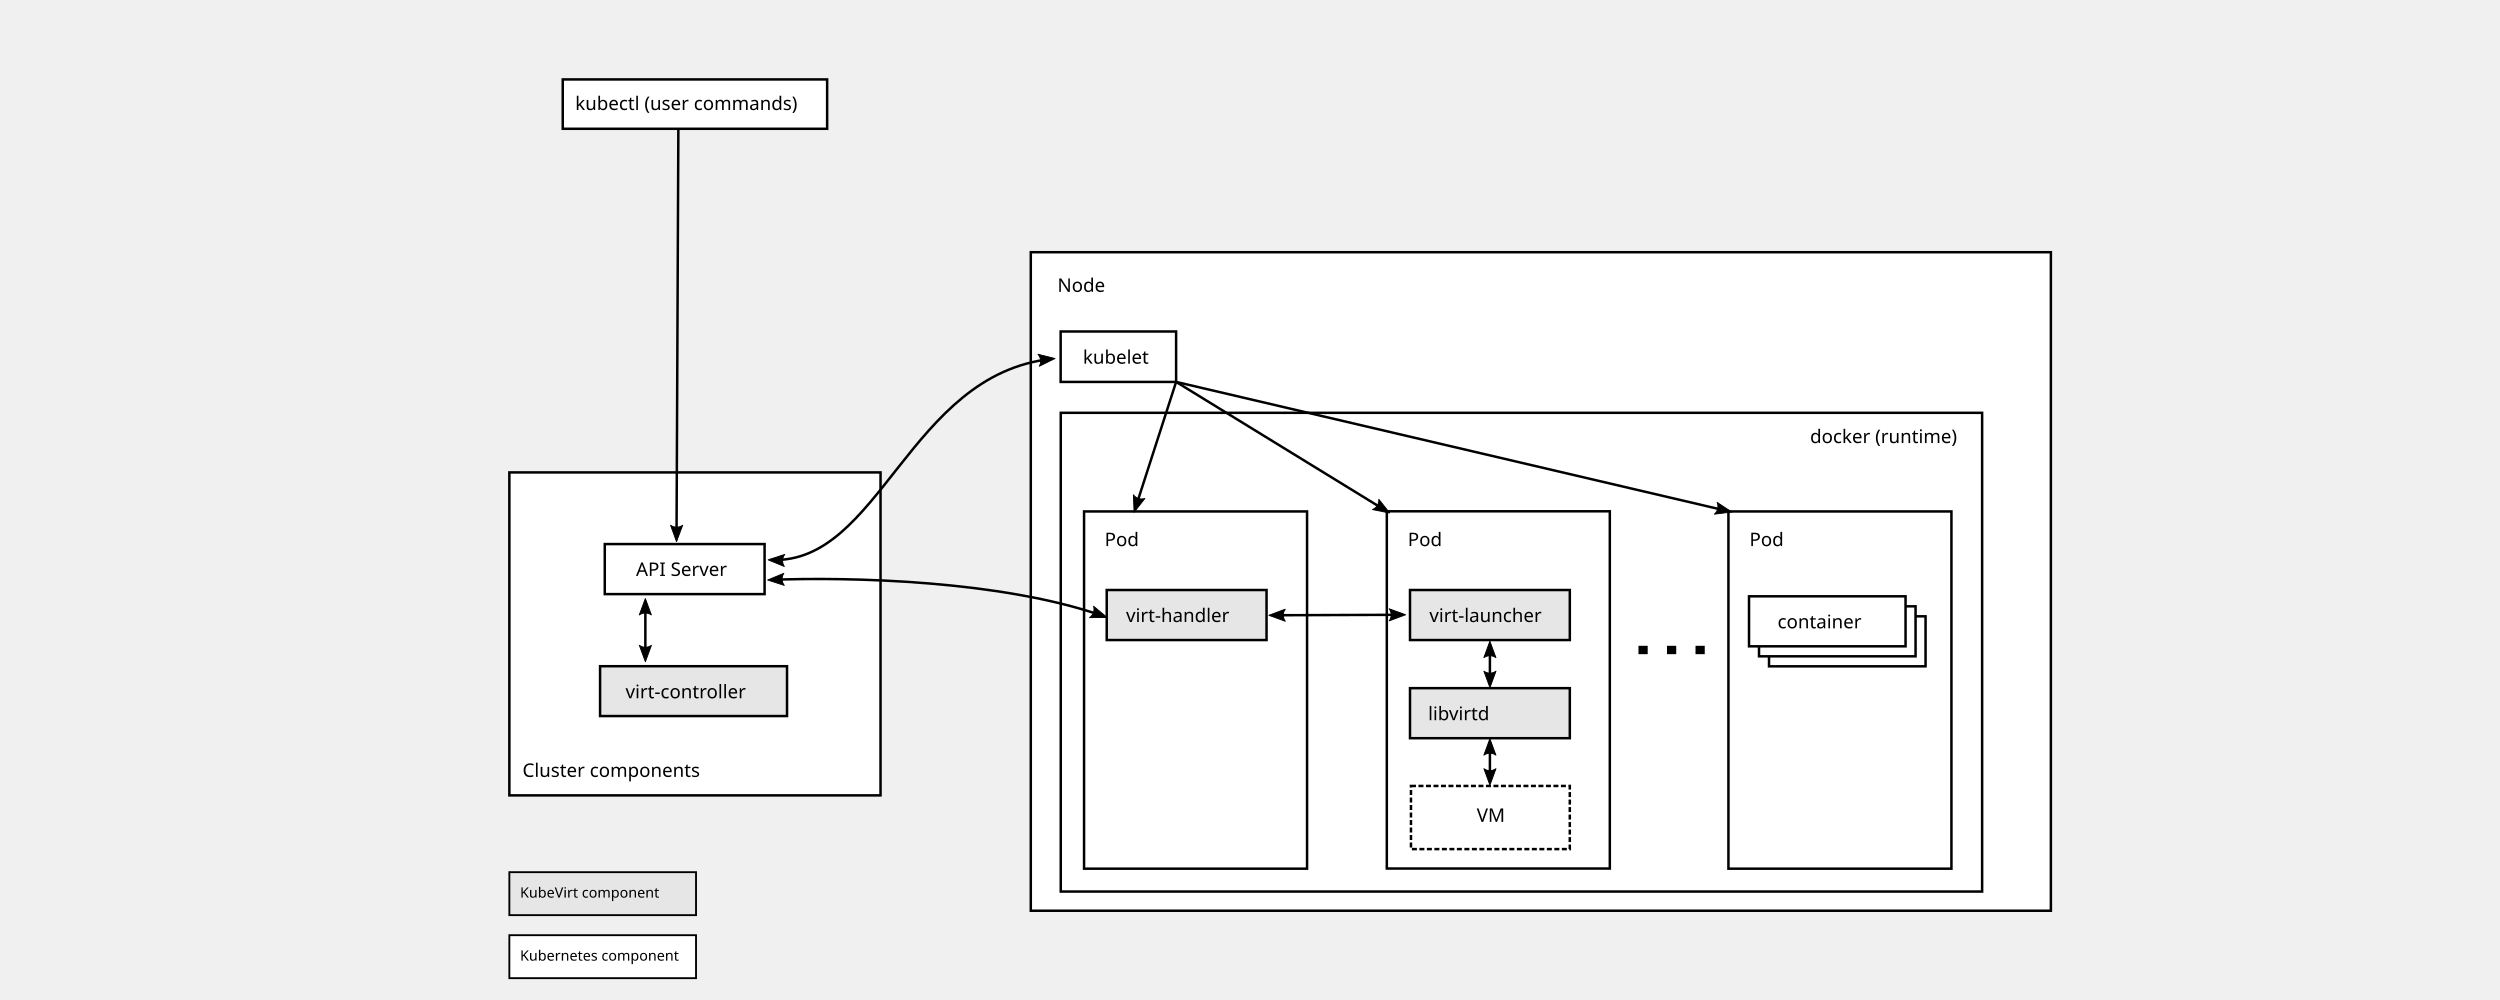
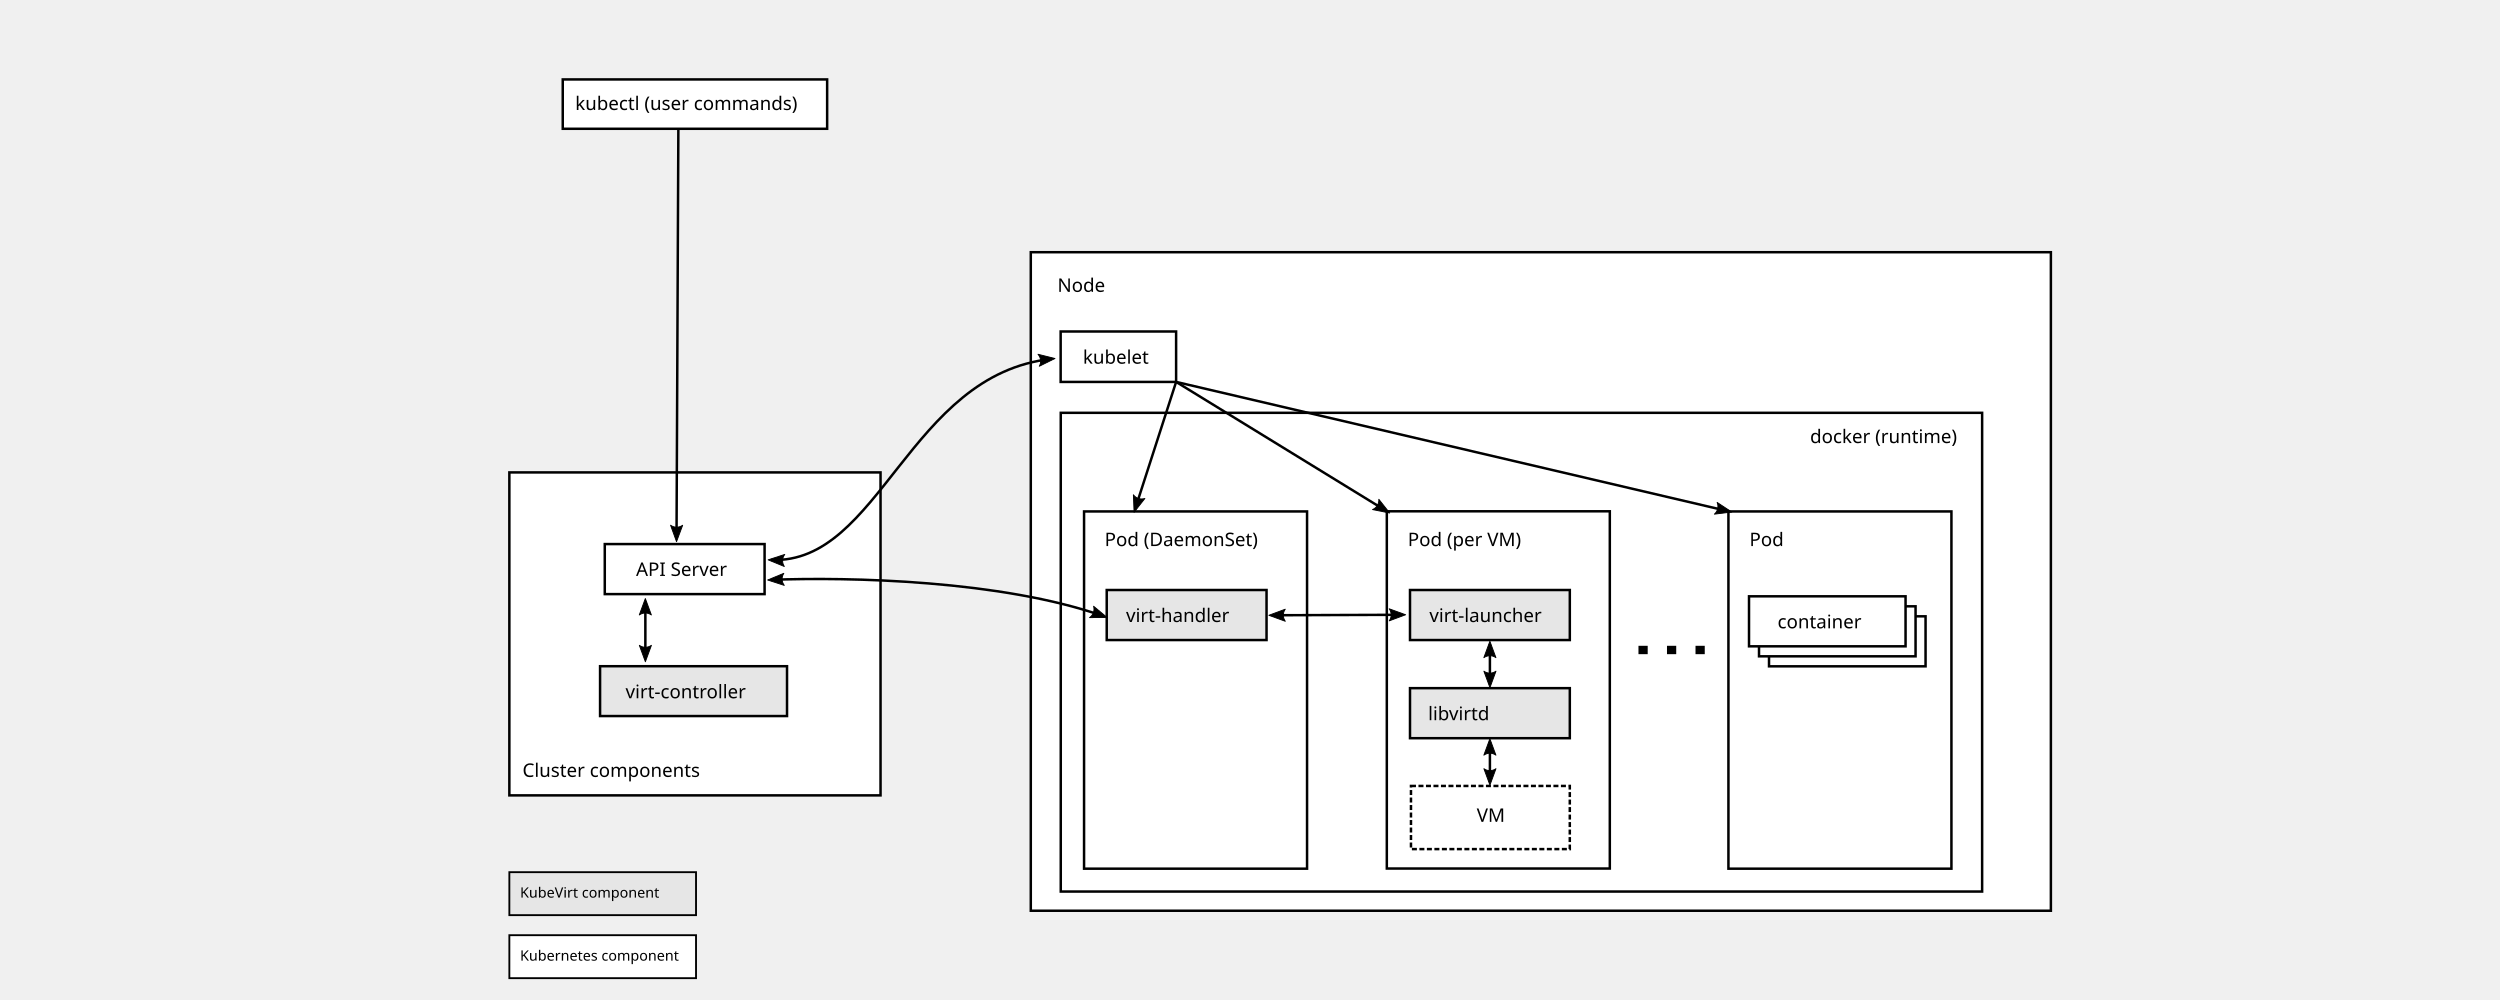
<svg xmlns="http://www.w3.org/2000/svg" width="2000" height="800" viewBox="0 0 529.167 211.667" version="1.1" id="svg8">
  <defs id="defs2">
    <marker style="overflow:visible" id="marker2576" refX="0" refY="0" orient="auto">
      <path transform="scale(-0.6)" d="M 8.719,4.034 -2.207,0.016 8.719,-4.002 c -1.745,2.372 -1.735,5.617 -6e-7,8.035 z" style="fill:#000000;fill-opacity:1;fill-rule:evenodd;stroke:#000000;stroke-width:0.625;stroke-linejoin:round;stroke-opacity:1" id="path2574" />
    </marker>
    <marker style="overflow:visible" id="marker2440" refX="0" refY="0" orient="auto">
      <path transform="scale(0.6)" d="M 8.719,4.034 -2.207,0.016 8.719,-4.002 c -1.745,2.372 -1.735,5.617 -6e-7,8.035 z" style="fill:#000000;fill-opacity:1;fill-rule:evenodd;stroke:#000000;stroke-width:0.625;stroke-linejoin:round;stroke-opacity:1" id="path2438" />
    </marker>
    <marker style="overflow:visible" id="marker18104" refX="0" refY="0" orient="auto">
      <path transform="scale(-0.6)" d="M 8.719,4.034 -2.207,0.016 8.719,-4.002 c -1.745,2.372 -1.735,5.617 -6e-7,8.035 z" style="fill:#000000;fill-opacity:1;fill-rule:evenodd;stroke:#000000;stroke-width:0.625;stroke-linejoin:round;stroke-opacity:1" id="path18102" />
    </marker>
    <marker orient="auto" refY="0" refX="0" id="marker15079" style="overflow:visible">
      <path id="path15077" style="fill:#000000;fill-opacity:1;fill-rule:evenodd;stroke:#000000;stroke-width:0.625;stroke-linejoin:round;stroke-opacity:1" d="M 8.719,4.034 -2.207,0.016 8.719,-4.002 c -1.745,2.372 -1.735,5.617 -6e-7,8.035 z" transform="scale(-0.6)" />
    </marker>
    <marker style="overflow:visible" id="marker14413" refX="0" refY="0" orient="auto">
      <path transform="scale(-0.6)" d="M 8.719,4.034 -2.207,0.016 8.719,-4.002 c -1.745,2.372 -1.735,5.617 -6e-7,8.035 z" style="fill:#000000;fill-opacity:1;fill-rule:evenodd;stroke:#000000;stroke-width:0.625;stroke-linejoin:round;stroke-opacity:1" id="path14411" />
    </marker>
    <marker style="overflow:visible" id="marker14403" refX="0" refY="0" orient="auto">
      <path transform="scale(0.6)" d="M 8.719,4.034 -2.207,0.016 8.719,-4.002 c -1.745,2.372 -1.735,5.617 -6e-7,8.035 z" style="fill:#000000;fill-opacity:1;fill-rule:evenodd;stroke:#000000;stroke-width:0.625;stroke-linejoin:round;stroke-opacity:1" id="path14401" />
    </marker>
    <marker orient="auto" refY="0" refX="0" id="marker11027" style="overflow:visible">
      <path id="path11025" style="fill:#000000;fill-opacity:1;fill-rule:evenodd;stroke:#000000;stroke-width:0.625;stroke-linejoin:round;stroke-opacity:1" d="M 8.719,4.034 -2.207,0.016 8.719,-4.002 c -1.745,2.372 -1.735,5.617 -6e-7,8.035 z" transform="scale(-0.6)" />
    </marker>
    <marker style="overflow:visible" id="marker11017" refX="0" refY="0" orient="auto">
      <path transform="scale(0.6)" d="M 8.719,4.034 -2.207,0.016 8.719,-4.002 c -1.745,2.372 -1.735,5.617 -6e-7,8.035 z" style="fill:#000000;fill-opacity:1;fill-rule:evenodd;stroke:#000000;stroke-width:0.625;stroke-linejoin:round;stroke-opacity:1" id="path11015" />
    </marker>
    <marker style="overflow:visible" id="marker10527" refX="0" refY="0" orient="auto">
      <path transform="scale(-0.6)" d="M 8.719,4.034 -2.207,0.016 8.719,-4.002 c -1.745,2.372 -1.735,5.617 -6e-7,8.035 z" style="fill:#000000;fill-opacity:1;fill-rule:evenodd;stroke:#000000;stroke-width:0.625;stroke-linejoin:round;stroke-opacity:1" id="path10525" />
    </marker>
    <marker style="overflow:visible" id="marker9884" refX="0" refY="0" orient="auto">
      <path transform="scale(-0.6)" d="M 8.719,4.034 -2.207,0.016 8.719,-4.002 c -1.745,2.372 -1.735,5.617 -6e-7,8.035 z" style="fill:#000000;fill-opacity:1;fill-rule:evenodd;stroke:#000000;stroke-width:0.625;stroke-linejoin:round;stroke-opacity:1" id="path9882" />
    </marker>
    <marker orient="auto" refY="0" refX="0" id="marker8654" style="overflow:visible">
      <path id="path8652" style="fill:#000000;fill-opacity:1;fill-rule:evenodd;stroke:#000000;stroke-width:0.625;stroke-linejoin:round;stroke-opacity:1" d="M 8.719,4.034 -2.207,0.016 8.719,-4.002 c -1.745,2.372 -1.735,5.617 -6e-7,8.035 z" transform="scale(-0.6)" />
    </marker>
    <marker orient="auto" refY="0" refX="0" id="marker8644" style="overflow:visible">
      <path id="path8642" style="fill:#000000;fill-opacity:1;fill-rule:evenodd;stroke:#000000;stroke-width:0.625;stroke-linejoin:round;stroke-opacity:1" d="M 8.719,4.034 -2.207,0.016 8.719,-4.002 c -1.745,2.372 -1.735,5.617 -6e-7,8.035 z" transform="scale(0.6)" />
    </marker>
    <marker style="overflow:visible" id="marker5400" refX="0" refY="0" orient="auto">
      <path transform="scale(-0.6)" d="M 8.719,4.034 -2.207,0.016 8.719,-4.002 c -1.745,2.372 -1.735,5.617 -6e-7,8.035 z" style="fill:#000000;fill-opacity:1;fill-rule:evenodd;stroke:#000000;stroke-width:0.625;stroke-linejoin:round;stroke-opacity:1" id="path5398" />
    </marker>
    <marker style="overflow:visible" id="marker5390" refX="0" refY="0" orient="auto">
      <path transform="scale(0.6)" d="M 8.719,4.034 -2.207,0.016 8.719,-4.002 c -1.745,2.372 -1.735,5.617 -6e-7,8.035 z" style="fill:#000000;fill-opacity:1;fill-rule:evenodd;stroke:#000000;stroke-width:0.625;stroke-linejoin:round;stroke-opacity:1" id="path5388" />
    </marker>
    <marker orient="auto" refY="0" refX="0" id="Arrow2Mstart" style="overflow:visible">
      <path id="path4450" style="fill:#000000;fill-opacity:1;fill-rule:evenodd;stroke:#000000;stroke-width:0.625;stroke-linejoin:round;stroke-opacity:1" d="M 8.719,4.034 -2.207,0.016 8.719,-4.002 c -1.745,2.372 -1.735,5.617 -6e-7,8.035 z" transform="scale(0.6)" />
    </marker>
    <marker orient="auto" refY="0" refX="0" id="marker5184" style="overflow:visible">
      <path id="path5182" style="fill:#000000;fill-opacity:1;fill-rule:evenodd;stroke:#000000;stroke-width:0.625;stroke-linejoin:round;stroke-opacity:1" d="M 8.719,4.034 -2.207,0.016 8.719,-4.002 c -1.745,2.372 -1.735,5.617 -6e-7,8.035 z" transform="matrix(1.1,0,0,1.1,1.1,0)" />
    </marker>
    <marker orient="auto" refY="0" refX="0" id="marker5126" style="overflow:visible">
      <path id="path5124" style="fill:#000000;fill-opacity:1;fill-rule:evenodd;stroke:#000000;stroke-width:0.625;stroke-linejoin:round;stroke-opacity:1" d="M 8.719,4.034 -2.207,0.016 8.719,-4.002 c -1.745,2.372 -1.735,5.617 -6e-7,8.035 z" transform="matrix(1.1,0,0,1.1,1.1,0)" />
    </marker>
    <marker orient="auto" refY="0" refX="0" id="Arrow2Mend" style="overflow:visible">
      <path id="path4453" style="fill:#000000;fill-opacity:1;fill-rule:evenodd;stroke:#000000;stroke-width:0.625;stroke-linejoin:round;stroke-opacity:1" d="M 8.719,4.034 -2.207,0.016 8.719,-4.002 c -1.745,2.372 -1.735,5.617 -6e-7,8.035 z" transform="scale(-0.6)" />
    </marker>
    <marker orient="auto" refY="0" refX="0" id="Arrow1Mstart" style="overflow:visible">
      <path id="path4432" d="M 0,0 5,-5 -12.5,0 5,5 Z" style="fill:#000000;fill-opacity:1;fill-rule:evenodd;stroke:#000000;stroke-width:1pt;stroke-opacity:1" transform="matrix(0.4,0,0,0.4,4,0)" />
    </marker>
    <marker orient="auto" refY="0" refX="0" id="Arrow1Sstart" style="overflow:visible">
      <path id="path4438" d="M 0,0 5,-5 -12.5,0 5,5 Z" style="fill:#000000;fill-opacity:1;fill-rule:evenodd;stroke:#000000;stroke-width:1pt;stroke-opacity:1" transform="matrix(0.2,0,0,0.2,1.2,0)" />
    </marker>
    <marker orient="auto" refY="0" refX="0" id="Arrow2Lend" style="overflow:visible">
      <path id="path4447" style="fill:#000000;fill-opacity:1;fill-rule:evenodd;stroke:#000000;stroke-width:0.625;stroke-linejoin:round;stroke-opacity:1" d="M 8.719,4.034 -2.207,0.016 8.719,-4.002 c -1.745,2.372 -1.735,5.617 -6e-7,8.035 z" transform="matrix(-1.1,0,0,-1.1,-1.1,0)" />
    </marker>
    <marker orient="auto" refY="0" refX="0" id="Arrow2Lstart" style="overflow:visible">
      <path id="path4444" style="fill:#000000;fill-opacity:1;fill-rule:evenodd;stroke:#000000;stroke-width:0.625;stroke-linejoin:round;stroke-opacity:1" d="M 8.719,4.034 -2.207,0.016 8.719,-4.002 c -1.745,2.372 -1.735,5.617 -6e-7,8.035 z" transform="matrix(1.1,0,0,1.1,1.1,0)" />
    </marker>
  </defs>
  <g id="layer1" transform="translate(0,-85.33334)">
    <rect style="color:#000000;clip-rule:nonzero;display:inline;overflow:visible;visibility:visible;opacity:1;isolation:auto;mix-blend-mode:normal;color-interpolation:sRGB;color-interpolation-filters:linearRGB;solid-color:#000000;solid-opacity:1;fill:#ffffff;fill-opacity:1;fill-rule:nonzero;stroke:#000000;stroke-width:0.529;stroke-linecap:butt;stroke-linejoin:miter;stroke-miterlimit:4;stroke-dasharray:none;stroke-dashoffset:0;stroke-opacity:1;color-rendering:auto;image-rendering:auto;shape-rendering:auto;text-rendering:auto;enable-background:accumulate" id="rect4281" width="78.567" height="68.36" x="107.813" y="185.328" />
    <rect y="200.495" x="128.01" height="10.592" width="33.827" id="rect10508" style="color:#000000;clip-rule:nonzero;display:inline;overflow:visible;visibility:visible;opacity:1;isolation:auto;mix-blend-mode:normal;color-interpolation:sRGB;color-interpolation-filters:linearRGB;solid-color:#000000;solid-opacity:1;fill:#ffffff;fill-opacity:1;fill-rule:nonzero;stroke:#000000;stroke-width:0.529;stroke-linecap:butt;stroke-linejoin:miter;stroke-miterlimit:4;stroke-dasharray:none;stroke-dashoffset:0;stroke-opacity:1;color-rendering:auto;image-rendering:auto;shape-rendering:auto;text-rendering:auto;enable-background:accumulate" />
    <text xml:space="preserve" style="font-style:normal;font-weight:normal;font-size:3.969px;line-height:6.615px;font-family:sans-serif;letter-spacing:0px;word-spacing:0px;fill:#000000;fill-opacity:1;stroke:none;stroke-width:0.265px;stroke-linecap:butt;stroke-linejoin:miter;stroke-opacity:1" x="134.628" y="207.236" id="text4275">
      <tspan id="tspan4273" x="134.628" y="207.236" style="stroke-width:0.265px">API Server</tspan>
    </text>
    <rect y="138.717" x="218.184" height="139.39" width="215.919" id="rect15399" style="color:#000000;clip-rule:nonzero;display:inline;overflow:visible;visibility:visible;opacity:1;isolation:auto;mix-blend-mode:normal;color-interpolation:sRGB;color-interpolation-filters:linearRGB;solid-color:#000000;solid-opacity:1;fill:#ffffff;fill-opacity:1;fill-rule:nonzero;stroke:#000000;stroke-width:0.529;stroke-linecap:butt;stroke-linejoin:miter;stroke-miterlimit:4;stroke-dasharray:none;stroke-dashoffset:0;stroke-opacity:1;color-rendering:auto;image-rendering:auto;shape-rendering:auto;text-rendering:auto;enable-background:accumulate" />
    <rect style="color:#000000;clip-rule:nonzero;display:inline;overflow:visible;visibility:visible;opacity:1;isolation:auto;mix-blend-mode:normal;color-interpolation:sRGB;color-interpolation-filters:linearRGB;solid-color:#000000;solid-opacity:1;fill:#ffffff;fill-opacity:1;fill-rule:nonzero;stroke:#000000;stroke-width:0.529;stroke-linecap:butt;stroke-linejoin:miter;stroke-miterlimit:4;stroke-dasharray:none;stroke-dashoffset:0;stroke-opacity:1;color-rendering:auto;image-rendering:auto;shape-rendering:auto;text-rendering:auto;enable-background:accumulate" id="rect10176" width="195.023" height="101.33" x="224.528" y="172.714" />
    <rect style="color:#000000;clip-rule:nonzero;display:inline;overflow:visible;visibility:visible;opacity:1;isolation:auto;mix-blend-mode:normal;color-interpolation:sRGB;color-interpolation-filters:linearRGB;solid-color:#000000;solid-opacity:1;fill:#ffffff;fill-opacity:1;fill-rule:nonzero;stroke:#000000;stroke-width:0.529;stroke-linecap:butt;stroke-linejoin:miter;stroke-miterlimit:4;stroke-dasharray:none;stroke-dashoffset:0;stroke-opacity:1;color-rendering:auto;image-rendering:auto;shape-rendering:auto;text-rendering:auto;enable-background:accumulate" id="rect4406" width="47.201" height="75.616" x="293.543" y="193.557" />
    <rect style="color:#000000;clip-rule:nonzero;display:inline;overflow:visible;visibility:visible;opacity:1;isolation:auto;mix-blend-mode:normal;color-interpolation:sRGB;color-interpolation-filters:linearRGB;solid-color:#000000;solid-opacity:1;fill:#ffffff;fill-opacity:1;fill-rule:nonzero;stroke:#000000;stroke-width:0.529;stroke-linecap:butt;stroke-linejoin:miter;stroke-miterlimit:4;stroke-dasharray:1.058, 0.529;stroke-dashoffset:0;stroke-opacity:1;color-rendering:auto;image-rendering:auto;shape-rendering:auto;text-rendering:auto;enable-background:accumulate" id="rect4373" width="33.618" height="13.366" x="298.656" y="251.693" />
    <text xml:space="preserve" style="font-style:normal;font-weight:normal;font-size:3.969px;line-height:6.615px;font-family:sans-serif;letter-spacing:0px;word-spacing:0px;fill:#000000;fill-opacity:1;stroke:none;stroke-width:0.265px;stroke-linecap:butt;stroke-linejoin:miter;stroke-opacity:1" x="312.575" y="259.294" id="text4355">
      <tspan id="tspan4353" x="312.575" y="259.294" style="fill:#000000;stroke-width:0.265px">VM</tspan>
    </text>
    <rect y="193.588" x="229.459" height="75.616" width="47.201" id="rect4359" style="color:#000000;clip-rule:nonzero;display:inline;overflow:visible;visibility:visible;opacity:1;isolation:auto;mix-blend-mode:normal;color-interpolation:sRGB;color-interpolation-filters:linearRGB;solid-color:#000000;solid-opacity:1;fill:#ffffff;fill-opacity:1;fill-rule:nonzero;stroke:#000000;stroke-width:0.529;stroke-linecap:butt;stroke-linejoin:miter;stroke-miterlimit:4;stroke-dasharray:none;stroke-dashoffset:0;stroke-opacity:1;color-rendering:auto;image-rendering:auto;shape-rendering:auto;text-rendering:auto;enable-background:accumulate" />
    <rect style="color:#000000;clip-rule:nonzero;display:inline;overflow:visible;visibility:visible;opacity:1;isolation:auto;mix-blend-mode:normal;color-interpolation:sRGB;color-interpolation-filters:linearRGB;solid-color:#000000;solid-opacity:1;fill:#e6e6e6;fill-opacity:1;fill-rule:nonzero;stroke:#000000;stroke-width:0.529;stroke-linecap:butt;stroke-linejoin:miter;stroke-miterlimit:4;stroke-dasharray:none;stroke-dashoffset:0;stroke-opacity:1;color-rendering:auto;image-rendering:auto;shape-rendering:auto;text-rendering:auto;enable-background:accumulate" id="rect4369" width="33.827" height="10.592" x="234.257" y="210.218" />
    <rect style="color:#000000;clip-rule:nonzero;display:inline;overflow:visible;visibility:visible;opacity:1;isolation:auto;mix-blend-mode:normal;color-interpolation:sRGB;color-interpolation-filters:linearRGB;solid-color:#000000;solid-opacity:1;fill:#e6e6e6;fill-opacity:1;fill-rule:nonzero;stroke:#000000;stroke-width:0.529;stroke-linecap:butt;stroke-linejoin:miter;stroke-miterlimit:4;stroke-dasharray:none;stroke-dashoffset:0;stroke-opacity:1;color-rendering:auto;image-rendering:auto;shape-rendering:auto;text-rendering:auto;enable-background:accumulate" id="rect10515" width="39.572" height="10.55" x="127.015" y="226.348" />
    <text xml:space="preserve" style="font-style:normal;font-weight:normal;font-size:3.969px;line-height:6.615px;font-family:sans-serif;letter-spacing:0px;word-spacing:0px;fill:#000000;fill-opacity:1;stroke:none;stroke-width:0.265px;stroke-linecap:butt;stroke-linejoin:miter;stroke-opacity:1" x="132.408" y="233.131" id="text4279">
      <tspan id="tspan4277" x="132.408" y="233.131" style="stroke-width:0.265px">virt-controller</tspan>
    </text>
    <text xml:space="preserve" style="font-style:normal;font-weight:normal;font-size:3.969px;line-height:6.615px;font-family:sans-serif;letter-spacing:0px;word-spacing:0px;fill:#000000;fill-opacity:1;stroke:none;stroke-width:0.265px;stroke-linecap:butt;stroke-linejoin:miter;stroke-opacity:1" x="383.133" y="179.113" id="text4317">
      <tspan id="tspan4315" x="383.133" y="179.113" style="stroke-width:0.265px">docker (runtime)</tspan>
    </text>
    <rect style="color:#000000;clip-rule:nonzero;display:inline;overflow:visible;visibility:visible;opacity:1;isolation:auto;mix-blend-mode:normal;color-interpolation:sRGB;color-interpolation-filters:linearRGB;solid-color:#000000;solid-opacity:1;fill:#ffffff;fill-opacity:1;fill-rule:nonzero;stroke:#000000;stroke-width:0.529;stroke-linecap:butt;stroke-linejoin:miter;stroke-miterlimit:4;stroke-dasharray:none;stroke-dashoffset:0;stroke-opacity:1;color-rendering:auto;image-rendering:auto;shape-rendering:auto;text-rendering:auto;enable-background:accumulate" id="rect4357" width="24.437" height="10.676" x="224.506" y="155.499" />
    <text xml:space="preserve" style="font-style:normal;font-weight:normal;font-size:3.969px;line-height:6.615px;font-family:sans-serif;letter-spacing:0px;word-spacing:0px;fill:#000000;fill-opacity:1;stroke:none;stroke-width:0.529;stroke-linecap:butt;stroke-linejoin:miter;stroke-miterlimit:4;stroke-dasharray:none;stroke-opacity:1;" x="229.213" y="162.316" id="text4285">
      <tspan id="tspan4283" x="229.213" y="162.316" style="fill:#000000;stroke-width:0.529;stroke-miterlimit:4;stroke-dasharray:none;">kubelet</tspan>
    </text>
    <text xml:space="preserve" style="font-style:normal;font-weight:normal;font-size:3.969px;line-height:6.615px;font-family:sans-serif;letter-spacing:0px;word-spacing:0px;fill:#000000;fill-opacity:1;stroke:none;stroke-width:0.265px;stroke-linecap:butt;stroke-linejoin:miter;stroke-opacity:1" x="233.817" y="200.922" id="text4289">
-       <tspan id="tspan4287" x="233.817" y="200.922" style="stroke-width:0.265px">Pod</tspan>
+       <tspan id="tspan4287" x="233.817" y="200.922" style="stroke-width:0.265px">Pod (DaemonSet)</tspan>
    </text>
    <rect y="193.588" x="365.851" height="75.616" width="47.201" id="rect10481" style="color:#000000;clip-rule:nonzero;display:inline;overflow:visible;visibility:visible;opacity:1;isolation:auto;mix-blend-mode:normal;color-interpolation:sRGB;color-interpolation-filters:linearRGB;solid-color:#000000;solid-opacity:1;fill:#ffffff;fill-opacity:1;fill-rule:nonzero;stroke:#000000;stroke-width:0.529;stroke-linecap:butt;stroke-linejoin:miter;stroke-miterlimit:4;stroke-dasharray:none;stroke-dashoffset:0;stroke-opacity:1;color-rendering:auto;image-rendering:auto;shape-rendering:auto;text-rendering:auto;enable-background:accumulate" />
    <rect style="color:#000000;clip-rule:nonzero;display:inline;overflow:visible;visibility:visible;opacity:1;isolation:auto;mix-blend-mode:normal;color-interpolation:sRGB;color-interpolation-filters:linearRGB;solid-color:#000000;solid-opacity:1;fill:#ffffff;fill-opacity:1;fill-rule:nonzero;stroke:#000000;stroke-width:0.529;stroke-linecap:butt;stroke-linejoin:miter;stroke-miterlimit:4;stroke-dasharray:none;stroke-dashoffset:0;stroke-opacity:1;color-rendering:auto;image-rendering:auto;shape-rendering:auto;text-rendering:auto;enable-background:accumulate" id="rect10502" width="33.135" height="10.584" x="374.442" y="215.787" />
    <rect y="213.67" x="372.325" height="10.584" width="33.135" id="rect10492" style="color:#000000;clip-rule:nonzero;display:inline;overflow:visible;visibility:visible;opacity:1;isolation:auto;mix-blend-mode:normal;color-interpolation:sRGB;color-interpolation-filters:linearRGB;solid-color:#000000;solid-opacity:1;fill:#ffffff;fill-opacity:1;fill-rule:nonzero;stroke:#000000;stroke-width:0.529;stroke-linecap:butt;stroke-linejoin:miter;stroke-miterlimit:4;stroke-dasharray:none;stroke-dashoffset:0;stroke-opacity:1;color-rendering:auto;image-rendering:auto;shape-rendering:auto;text-rendering:auto;enable-background:accumulate" />
    <rect style="color:#000000;clip-rule:nonzero;display:inline;overflow:visible;visibility:visible;opacity:1;isolation:auto;mix-blend-mode:normal;color-interpolation:sRGB;color-interpolation-filters:linearRGB;solid-color:#000000;solid-opacity:1;fill:#ffffff;fill-opacity:1;fill-rule:nonzero;stroke:#000000;stroke-width:0.529;stroke-linecap:butt;stroke-linejoin:miter;stroke-miterlimit:4;stroke-dasharray:none;stroke-dashoffset:0;stroke-opacity:1;color-rendering:auto;image-rendering:auto;shape-rendering:auto;text-rendering:auto;enable-background:accumulate" id="rect4365" width="33.135" height="10.584" x="370.208" y="211.553" />
    <text xml:space="preserve" style="font-style:normal;font-weight:normal;font-size:3.969px;line-height:6.615px;font-family:sans-serif;letter-spacing:0px;word-spacing:0px;fill:#000000;fill-opacity:1;stroke:none;stroke-width:0.265px;stroke-linecap:butt;stroke-linejoin:miter;stroke-opacity:1" x="376.246" y="218.325" id="text4313">
      <tspan id="tspan4311" x="376.246" y="218.325" style="stroke-width:0.265px">container</tspan>
    </text>
    <text xml:space="preserve" style="font-style:normal;font-weight:normal;font-size:3.969px;line-height:6.615px;font-family:sans-serif;letter-spacing:0px;word-spacing:0px;fill:#000000;fill-opacity:1;stroke:none;stroke-width:0.265px;stroke-linecap:butt;stroke-linejoin:miter;stroke-opacity:1" x="238.344" y="216.988" id="text4297">
      <tspan id="tspan4295" x="238.344" y="216.988" style="stroke-width:0.265px">virt-handler</tspan>
    </text>
    <rect y="230.993" x="298.45" height="10.592" width="33.827" id="rect4371" style="color:#000000;clip-rule:nonzero;display:inline;overflow:visible;visibility:visible;opacity:1;isolation:auto;mix-blend-mode:normal;color-interpolation:sRGB;color-interpolation-filters:linearRGB;solid-color:#000000;solid-opacity:1;fill:#e6e6e6;fill-opacity:1;fill-rule:nonzero;stroke:#000000;stroke-width:0.529;stroke-linecap:butt;stroke-linejoin:miter;stroke-miterlimit:4;stroke-dasharray:none;stroke-dashoffset:0;stroke-opacity:1;color-rendering:auto;image-rendering:auto;shape-rendering:auto;text-rendering:auto;enable-background:accumulate" />
    <text xml:space="preserve" style="font-style:normal;font-weight:normal;font-size:3.969px;line-height:6.615px;font-family:sans-serif;letter-spacing:0px;word-spacing:0px;fill:#000000;fill-opacity:1;stroke:none;stroke-width:0.265px;stroke-linecap:butt;stroke-linejoin:miter;stroke-opacity:1" x="302.281" y="237.774" id="text4293">
      <tspan id="tspan4291" x="302.281" y="237.774" style="stroke-width:0.265px">libvirtd</tspan>
    </text>
    <rect y="210.218" x="298.45" height="10.592" width="33.827" id="rect4385" style="color:#000000;clip-rule:nonzero;display:inline;overflow:visible;visibility:visible;opacity:1;isolation:auto;mix-blend-mode:normal;color-interpolation:sRGB;color-interpolation-filters:linearRGB;solid-color:#000000;solid-opacity:1;fill:#e6e6e6;fill-opacity:1;fill-rule:nonzero;stroke:#000000;stroke-width:0.529;stroke-linecap:butt;stroke-linejoin:miter;stroke-miterlimit:4;stroke-dasharray:none;stroke-dashoffset:0;stroke-opacity:1;color-rendering:auto;image-rendering:auto;shape-rendering:auto;text-rendering:auto;enable-background:accumulate" />
    <text xml:space="preserve" style="font-style:normal;font-weight:normal;font-size:3.969px;line-height:6.615px;font-family:sans-serif;letter-spacing:0px;word-spacing:0px;fill:#000000;fill-opacity:1;stroke:none;stroke-width:0.265px;stroke-linecap:butt;stroke-linejoin:miter;stroke-opacity:1" x="302.548" y="216.994" id="text4305">
      <tspan id="tspan4303" x="302.548" y="216.994" style="stroke-width:0.265px">virt-launcher</tspan>
    </text>
    <text id="text4404" y="200.922" x="297.983" style="font-style:normal;font-weight:normal;font-size:3.969px;line-height:6.615px;font-family:sans-serif;letter-spacing:0px;word-spacing:0px;fill:#000000;fill-opacity:1;stroke:none;stroke-width:0.265px;stroke-linecap:butt;stroke-linejoin:miter;stroke-opacity:1" xml:space="preserve">
-       <tspan style="stroke-width:0.265px" y="200.922" x="297.983" id="tspan4402">Pod</tspan>
+       <tspan style="stroke-width:0.265px" y="200.922" x="297.983" id="tspan4402">Pod (per VM)</tspan>
    </text>
    <path style="fill:none;fill-rule:evenodd;stroke:#000000;stroke-width:0.529;stroke-linecap:butt;stroke-linejoin:miter;stroke-miterlimit:4;stroke-dasharray:none;stroke-opacity:1;marker-start:url(#Arrow2Mstart);marker-end:url(#Arrow2Mend)" d="m 315.364,221.771 v 8.398" id="path4424" />
    <path id="path5386" d="m 296.819,215.465 -27.538,0.098" style="fill:none;fill-rule:evenodd;stroke:#000000;stroke-width:0.529;stroke-linecap:butt;stroke-linejoin:miter;stroke-miterlimit:4;stroke-dasharray:none;stroke-opacity:1;marker-start:url(#marker5390);marker-end:url(#marker5400)" />
    <path style="fill:none;fill-rule:evenodd;stroke:#000000;stroke-width:0.529;stroke-linecap:butt;stroke-linejoin:miter;stroke-miterlimit:4;stroke-dasharray:none;stroke-opacity:1;marker-end:url(#marker8654)" d="m 248.943,166.174 -8.682,26.913" id="path8640" />
    <path id="path9880" d="m 248.943,166.174 44.6,27.382" style="fill:none;fill-rule:evenodd;stroke:#000000;stroke-width:0.529;stroke-linecap:butt;stroke-linejoin:miter;stroke-miterlimit:4;stroke-dasharray:none;stroke-opacity:1;marker-end:url(#marker9884)" />
    <text xml:space="preserve" style="font-style:normal;font-weight:normal;font-size:3.969px;line-height:6.615px;font-family:sans-serif;letter-spacing:0px;word-spacing:0px;fill:#000000;fill-opacity:1;stroke:none;stroke-width:0.265px;stroke-linecap:butt;stroke-linejoin:miter;stroke-opacity:1" x="370.306" y="200.922" id="text10479">
      <tspan id="tspan10477" x="370.306" y="200.922" style="stroke-width:0.265px">Pod</tspan>
    </text>
    <path id="path10523" d="m 222.601,161.296 c -30.253,3.276 -36.293,43.427 -59.306,42.558" style="fill:none;fill-rule:evenodd;stroke:#000000;stroke-width:0.529;stroke-linecap:butt;stroke-linejoin:miter;stroke-miterlimit:4;stroke-dasharray:none;stroke-opacity:1;marker-start:url(#marker8644);marker-end:url(#marker10527)" />
    <path style="fill:none;fill-rule:evenodd;stroke:#000000;stroke-width:0.529;stroke-linecap:butt;stroke-linejoin:miter;stroke-miterlimit:4;stroke-dasharray:none;stroke-opacity:1;marker-start:url(#marker11017);marker-end:url(#marker11027)" d="m 233.659,215.789 c -21.515,-7.639 -54.013,-8.364 -70.467,-7.721" id="path11013" />
    <path id="path14399" d="m 136.601,212.731 v 11.966" style="fill:none;fill-rule:evenodd;stroke:#000000;stroke-width:0.529;stroke-linecap:butt;stroke-linejoin:miter;stroke-miterlimit:4;stroke-dasharray:none;stroke-opacity:1;marker-start:url(#marker14403);marker-end:url(#marker14413)" />
    <path style="fill:none;fill-rule:evenodd;stroke:#000000;stroke-width:0.529;stroke-linecap:butt;stroke-linejoin:miter;stroke-miterlimit:4;stroke-dasharray:none;stroke-opacity:1;marker-end:url(#marker15079)" d="m 248.943,166.174 116.923,27.382" id="path15075" />
    <g aria-label="..." style="font-style:normal;font-weight:normal;font-size:18.964px;line-height:31.607px;font-family:sans-serif;letter-spacing:0px;word-spacing:0px;fill:#000000;fill-opacity:1;stroke:none;stroke-width:1.264px;stroke-linecap:butt;stroke-linejoin:miter;stroke-opacity:1" id="text15397" transform="matrix(1,0,0,0.7528689,102.0651,91.30924)">
      <path d="m 244.744,173.628 h 1.954 v 2.352 h -1.954 z" style="stroke-width:1.264px" id="path17865" />
      <path d="m 250.781,173.628 h 1.954 v 2.352 h -1.954 z" style="stroke-width:1.264px" id="path17867" />
      <path d="m 256.819,173.628 h 1.954 v 2.352 h -1.954 z" style="stroke-width:1.264px" id="path17869" />
    </g>
    <text id="text15403" y="147.108" x="223.83" style="font-style:normal;font-weight:normal;font-size:3.969px;line-height:6.615px;font-family:sans-serif;letter-spacing:0px;word-spacing:0px;fill:#000000;fill-opacity:1;stroke:none;stroke-width:0.265px;stroke-linecap:butt;stroke-linejoin:miter;stroke-opacity:1" xml:space="preserve">
      <tspan style="stroke-width:0.265px" y="147.108" x="223.83" id="tspan15401">Node</tspan>
    </text>
    <rect style="color:#000000;clip-rule:nonzero;display:inline;overflow:visible;visibility:visible;opacity:1;isolation:auto;mix-blend-mode:normal;color-interpolation:sRGB;color-interpolation-filters:linearRGB;solid-color:#000000;solid-opacity:1;fill:#ffffff;fill-opacity:1;fill-rule:nonzero;stroke:#000000;stroke-width:0.529;stroke-linecap:butt;stroke-linejoin:miter;stroke-miterlimit:4;stroke-dasharray:none;stroke-dashoffset:0;stroke-opacity:1;color-rendering:auto;image-rendering:auto;shape-rendering:auto;text-rendering:auto;enable-background:accumulate" id="rect15762" width="55.963" height="10.446" x="119.115" y="102.147" />
    <text xml:space="preserve" style="font-style:normal;font-weight:normal;font-size:3.969px;line-height:6.615px;font-family:sans-serif;letter-spacing:0px;word-spacing:0px;fill:#000000;fill-opacity:1;stroke:none;stroke-width:0.265px;stroke-linecap:butt;stroke-linejoin:miter;stroke-opacity:1;" x="121.745" y="108.615" id="text4269">
      <tspan id="tspan4267" x="121.745" y="108.615" style="fill:#000000;stroke-width:0.265px;">kubectl (user commands)</tspan>
    </text>
    <text xml:space="preserve" style="font-style:normal;font-weight:normal;font-size:3.969px;line-height:6.615px;font-family:sans-serif;letter-spacing:0px;word-spacing:0px;fill:#000000;fill-opacity:1;stroke:none;stroke-width:0.265px;stroke-linecap:butt;stroke-linejoin:miter;stroke-opacity:1" x="110.599" y="249.777" id="text15771">
      <tspan x="110.599" y="249.777" style="stroke-width:0.265px" id="tspan15773">Cluster components</tspan>
    </text>
    <path id="path18100" d="m 143.584,112.773 -0.387,86.506" style="fill:none;fill-rule:evenodd;stroke:#000000;stroke-width:0.529;stroke-linecap:butt;stroke-linejoin:miter;stroke-miterlimit:4;stroke-dasharray:none;stroke-opacity:1;marker-end:url(#marker18104)" />
    <g id="g4515" transform="translate(-3.861382,0.6944752)">
      <rect style="color:#000000;clip-rule:nonzero;display:inline;overflow:visible;visibility:visible;opacity:1;isolation:auto;mix-blend-mode:normal;color-interpolation:sRGB;color-interpolation-filters:linearRGB;solid-color:#000000;solid-opacity:1;fill:#e6e6e6;fill-opacity:1;fill-rule:nonzero;stroke:#000000;stroke-width:0.397;stroke-linecap:butt;stroke-linejoin:miter;stroke-miterlimit:4;stroke-dasharray:none;stroke-dashoffset:0;stroke-opacity:1;color-rendering:auto;image-rendering:auto;shape-rendering:auto;text-rendering:auto;enable-background:accumulate" id="rect4497" width="39.512" height="9.096" x="111.675" y="269.25" />
      <rect y="282.589" x="111.675" height="9.096" width="39.512" id="rect4499" style="color:#000000;clip-rule:nonzero;display:inline;overflow:visible;visibility:visible;opacity:1;isolation:auto;mix-blend-mode:normal;color-interpolation:sRGB;color-interpolation-filters:linearRGB;solid-color:#000000;solid-opacity:1;fill:#ffffff;fill-opacity:1;fill-rule:nonzero;stroke:#000000;stroke-width:0.397;stroke-linecap:butt;stroke-linejoin:miter;stroke-miterlimit:4;stroke-dasharray:none;stroke-dashoffset:0;stroke-opacity:1;color-rendering:auto;image-rendering:auto;shape-rendering:auto;text-rendering:auto;enable-background:accumulate" />
      <text id="text4503" y="274.635" x="113.937" style="font-style:normal;font-weight:normal;font-size:3.036px;line-height:5.06px;font-family:sans-serif;letter-spacing:0px;word-spacing:0px;fill:#000000;fill-opacity:1;stroke:none;stroke-width:0.202px;stroke-linecap:butt;stroke-linejoin:miter;stroke-opacity:1" xml:space="preserve">
        <tspan style="stroke-width:0.202px" y="274.635" x="113.937" id="tspan4501">KubeVirt component</tspan>
      </text>
      <text id="text4507" y="287.975" x="113.937" style="font-style:normal;font-weight:normal;font-size:3.036px;line-height:5.06px;font-family:sans-serif;letter-spacing:0px;word-spacing:0px;fill:#000000;fill-opacity:1;stroke:none;stroke-width:0.202px;stroke-linecap:butt;stroke-linejoin:miter;stroke-opacity:1" xml:space="preserve">
        <tspan style="stroke-width:0.202px" y="287.975" x="113.937" id="tspan4505">Kubernetes component</tspan>
      </text>
    </g>
    <path id="path2436" d="m 315.364,242.409 v 8.398" style="fill:none;fill-rule:evenodd;stroke:#000000;stroke-width:0.529;stroke-linecap:butt;stroke-linejoin:miter;stroke-miterlimit:4;stroke-dasharray:none;stroke-opacity:1;marker-start:url(#marker2440);marker-end:url(#marker2576)" />
  </g>
</svg>
